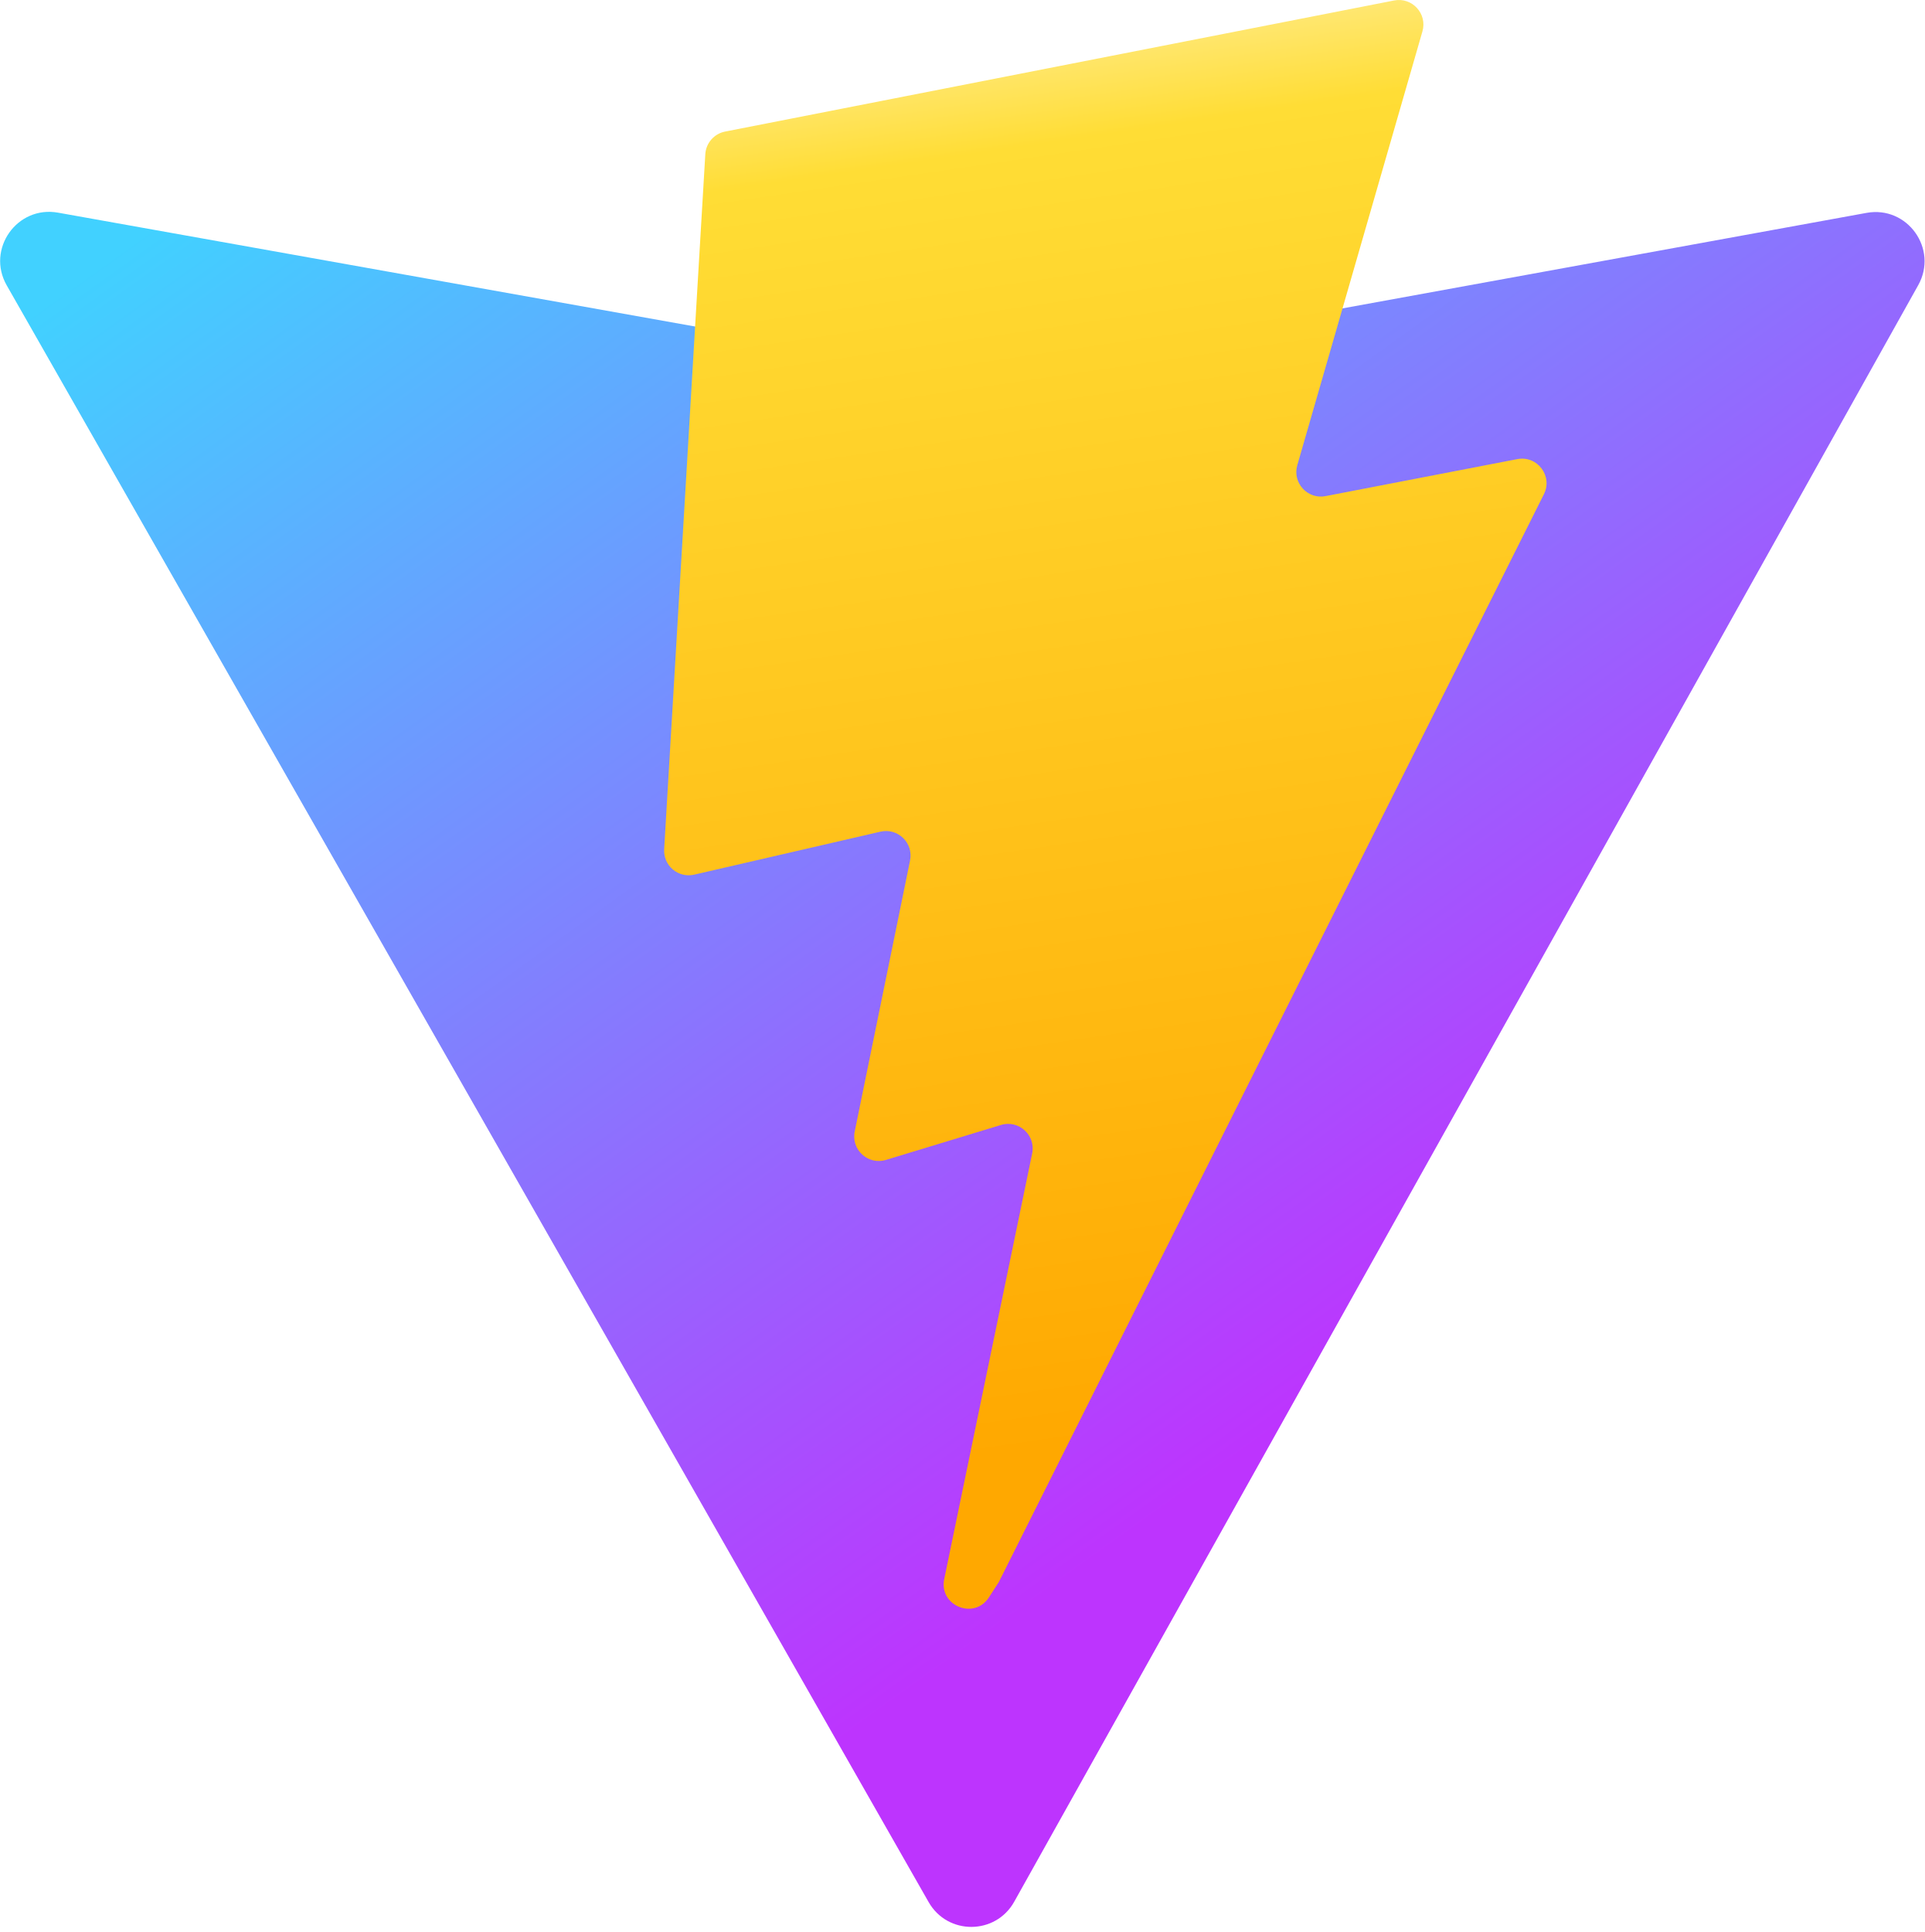
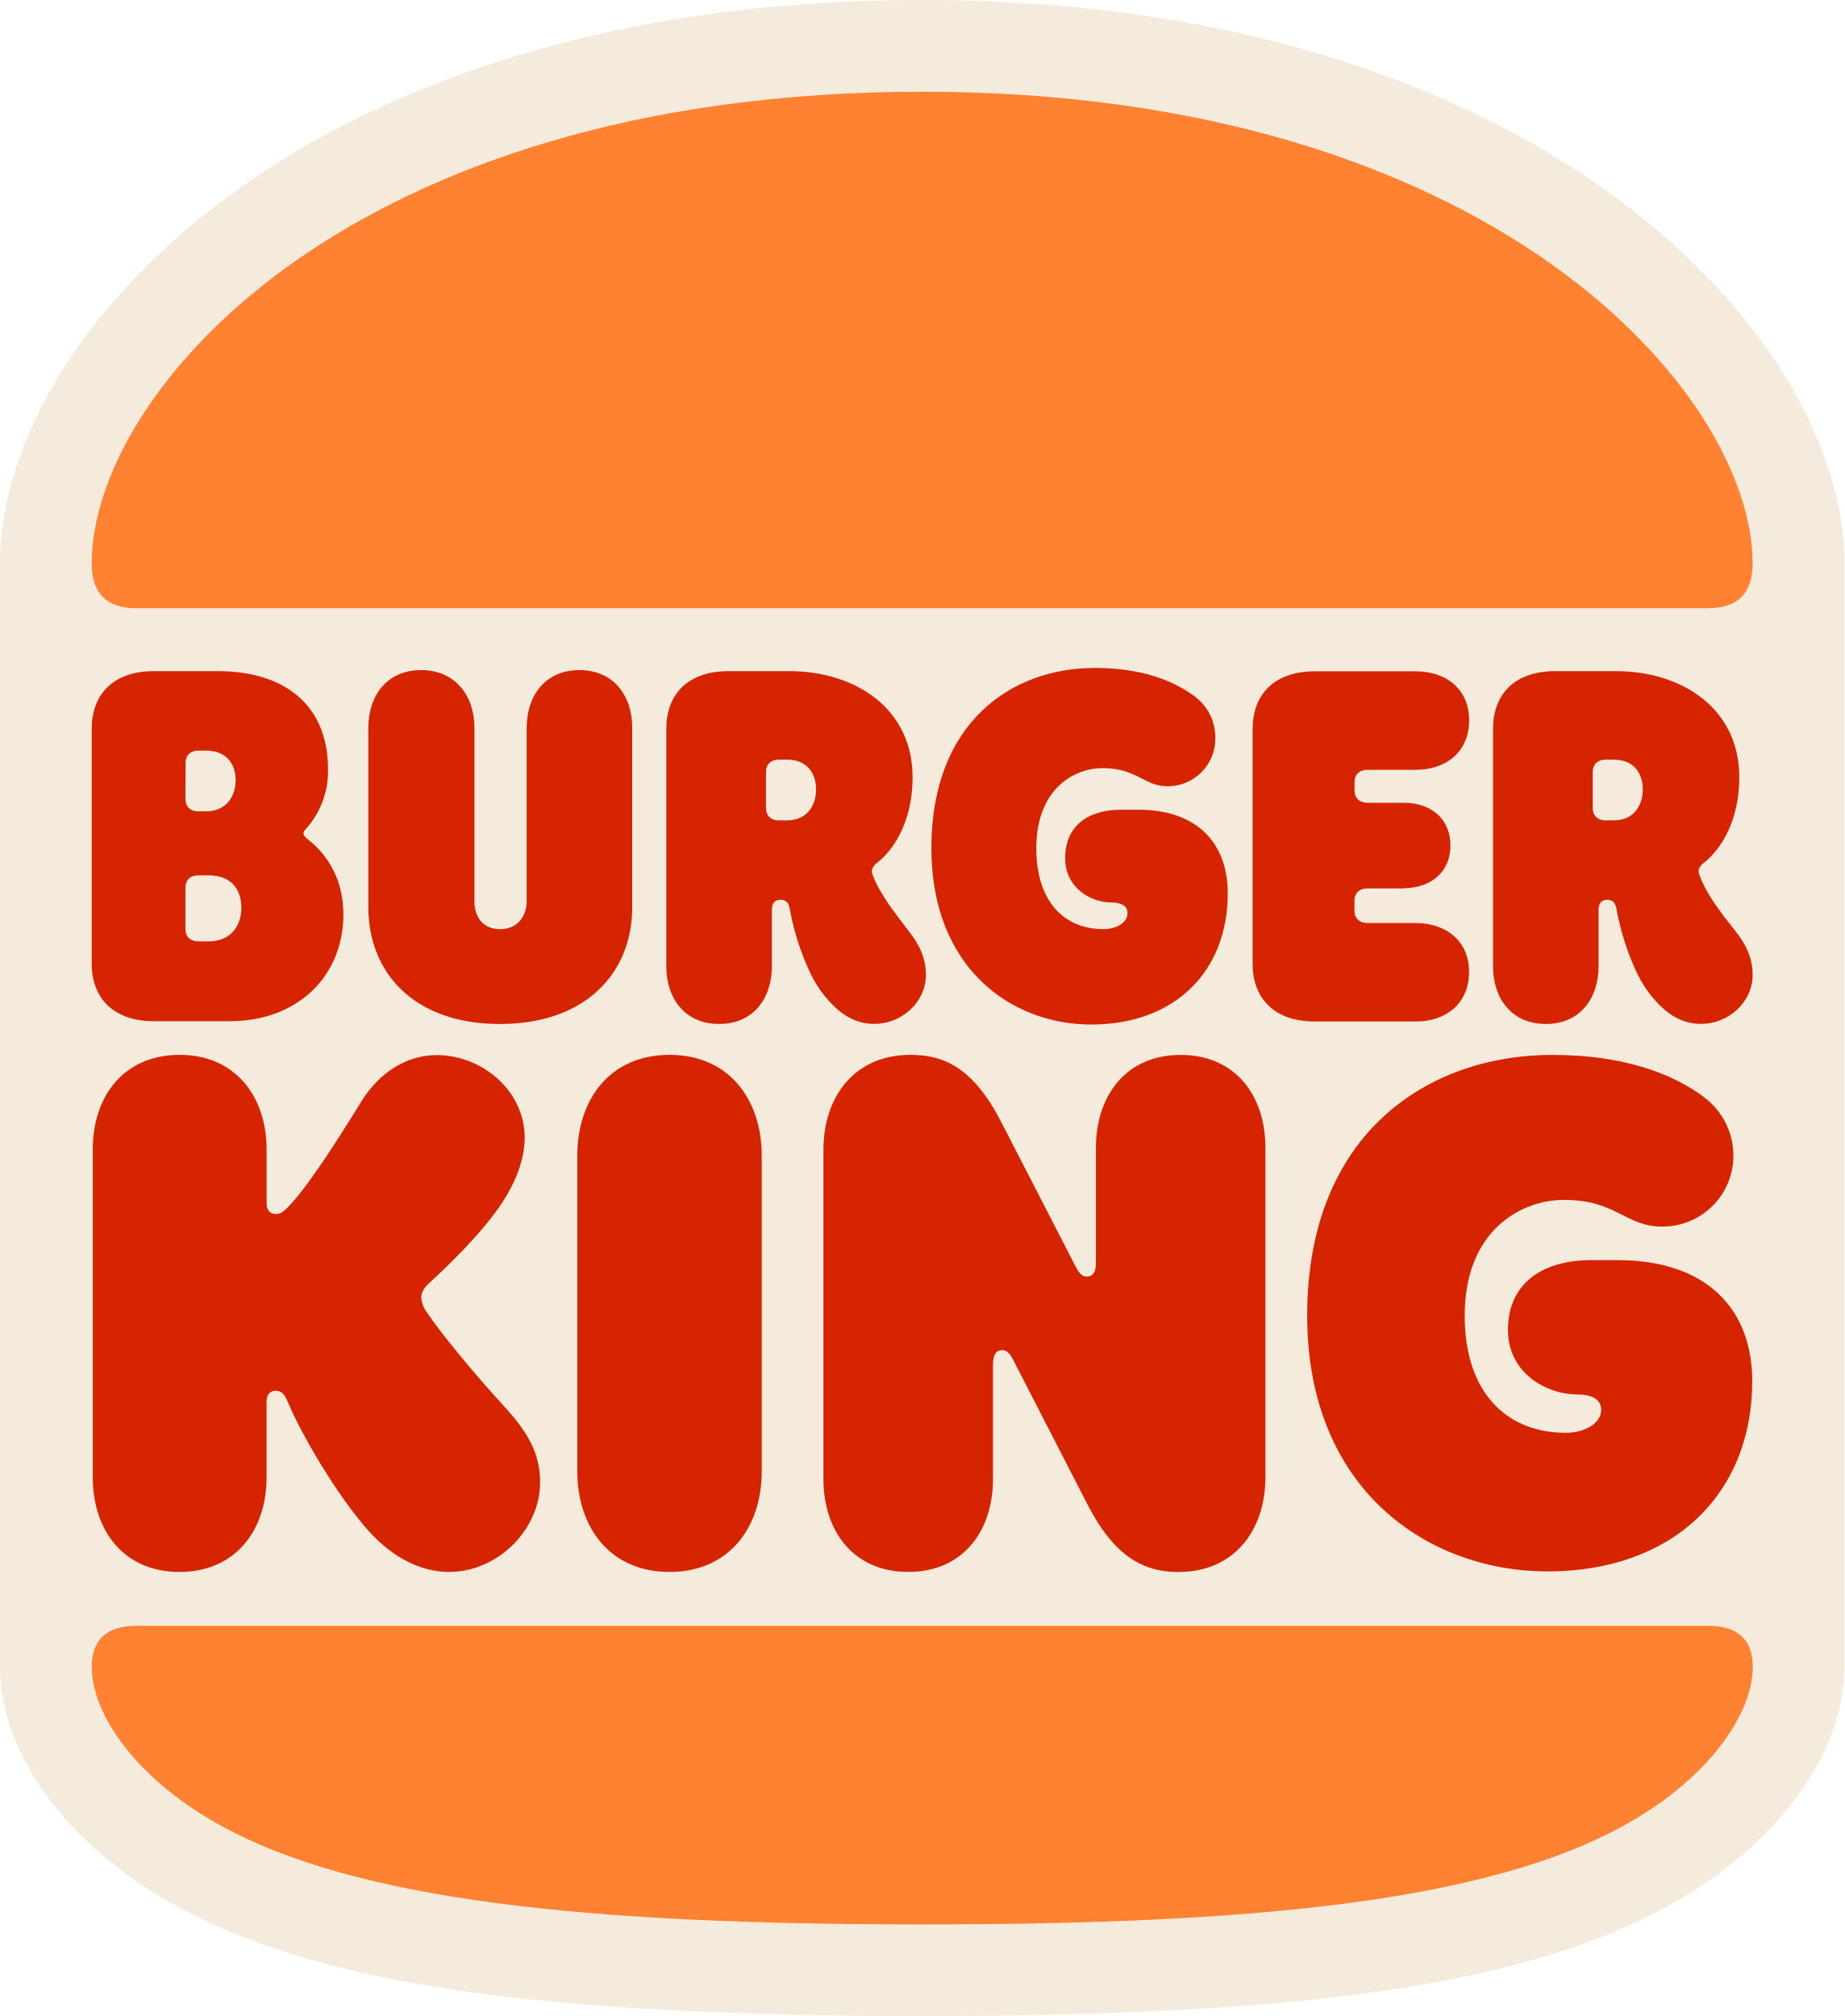
- <svg xmlns="http://www.w3.org/2000/svg" aria-hidden="true" role="img" class="iconify iconify--logos" width="31.88" height="32" preserveAspectRatio="xMidYMid meet" viewBox="0 0 256 257">
+ <svg xmlns="http://www.w3.org/2000/svg" viewBox="0 0 603.23 659.36">
  <defs>
-     <linearGradient id="IconifyId1813088fe1fbc01fb466" x1="-.828%" x2="57.636%" y1="7.652%" y2="78.411%">
-       <stop offset="0%" stop-color="#41D1FF" />
-       <stop offset="100%" stop-color="#BD34FE" />
-     </linearGradient>
-     <linearGradient id="IconifyId1813088fe1fbc01fb467" x1="43.376%" x2="50.316%" y1="2.242%" y2="89.03%">
-       <stop offset="0%" stop-color="#FFEA83" />
-       <stop offset="8.333%" stop-color="#FFDD35" />
-       <stop offset="100%" stop-color="#FFA800" />
-     </linearGradient>
+     <style>.cls-2{fill:#d62400}.cls-3{fill:#ff8233}</style>
  </defs>
-   <path fill="url(#IconifyId1813088fe1fbc01fb466)" d="M255.153 37.938L134.897 252.976c-2.483 4.44-8.862 4.466-11.382.048L.875 37.958c-2.746-4.814 1.371-10.646 6.827-9.67l120.385 21.517a6.537 6.537 0 0 0 2.322-.004l117.867-21.483c5.438-.991 9.574 4.796 6.877 9.62Z" />
-   <path fill="url(#IconifyId1813088fe1fbc01fb467)" d="M185.432.063L96.44 17.501a3.268 3.268 0 0 0-2.634 3.014l-5.474 92.456a3.268 3.268 0 0 0 3.997 3.378l24.777-5.718c2.318-.535 4.413 1.507 3.936 3.838l-7.361 36.047c-.495 2.426 1.782 4.5 4.151 3.78l15.304-4.649c2.372-.72 4.652 1.36 4.15 3.788l-11.698 56.621c-.732 3.542 3.979 5.473 5.943 2.437l1.313-2.028l72.516-144.72c1.215-2.423-.88-5.186-3.54-4.672l-25.505 4.922c-2.396.462-4.435-1.77-3.759-4.114l16.646-57.705c.677-2.35-1.37-4.583-3.769-4.113Z" />
+   <g id="Layer_2">
+     <g id="Layer_1-2">
+       <path d="M603.23 184.29c0-20.27-7.27-42.34-21-63.82s-33.65-41.71-57.7-58.73C484.71 33.57 413.73 0 301.61 0c-113 0-184 33.59-223.6 61.78-23.93 17-43.76 37.37-57.33 58.84S0 164 0 184.29v360.87c0 28.17 21.55 57.84 56.21 77.37 46.28 26.16 117.38 36.83 245.4 36.83S500.75 648.69 547 622.55c34.69-19.57 56.24-49.22 56.24-77.39z" style="fill:#f5ebdc" />
+       <path class="cls-2" d="M557 358.62a23.73 23.73 0 0 1 9.93 19.7 23.14 23.14 0 0 1-23.36 22.84c-12 0-14.82-8.72-32.07-8.72-14.13 0-32.44 10.11-32.44 37.83 0 24.93 13.43 38.35 33.13 38.35 5.93 0 11.51-3 11.51-7.49 0-3.66-3.32-5.06-8-5.06-9.59 0-22.49-6.8-22.49-21.09 0-15.69 11.85-22.84 27.19-22.84h8.6c29.46 0 44.1 16.21 44.1 39.57 0 37-26 62.24-66.94 62.24-39.05 0-78.62-26.67-78.62-83.68 0-59.62 39.57-85.25 80.19-85.25 22.66 0 38.7 5.76 49.34 13.6M324.8 446.14c0-3.14 1-4.54 3-4.54 1.4 0 2.44.87 3.66 3.32l24.2 47.08c9.24 18 19.18 22.14 29.81 22.14 18.31 0 28.41-13.77 28.41-31V375.36c0-16.91-9.76-30.34-27.71-30.34s-27.72 13.43-27.72 30.34V413c0 3.13-1.05 4.53-3 4.53-1.39 0-2.43-.88-3.66-3.32l-24.23-47.07c-9.24-18-18.82-22.14-29.81-22.14-18.3 0-28.42 13.77-28.42 31v107.79c0 16.91 9.76 30.33 27.72 30.33s27.72-13.42 27.72-30.33v-37.65M87.18 483.27v-24.76c0-2.09.88-3.65 3-3.65 2.79 0 3.48 2.79 4.18 4.18 4 9.59 15.69 30 26.5 42 7.32 8 16.39 13.08 26 13.08 16.21 0 29.8-14.12 29.8-29.29 0-9.41-4-16.39-11.67-24.75-9.77-10.64-21.27-24.59-25.46-31a8.85 8.85 0 0 1-1.74-4.7c0-1.93 1-3.32 3.14-5.23 4.88-4.54 16.91-15.87 23.54-26.15 5.05-7.85 7.14-15 7.14-20.92 0-15.17-13.77-27-28.76-27-9.59 0-18.66 5.41-24.76 15.34-8.19 13.26-18 28.6-24.23 34.7-1.57 1.57-2.45 1.92-3.66 1.92-2.09 0-3-1.4-3-3.67v-17.49C87.18 358.8 77.07 345 58.77 345c-18.48 0-28.42 13.78-28.42 30.86v107.41c0 17.09 9.94 30.86 28.42 30.86 18.3 0 28.41-13.77 28.41-30.86" />
+       <path class="cls-3" d="M44.64 531.74c-10.1 0-14.64 4.88-14.64 13.42 0 15 13.78 35.92 41 51.25 45.33 25.63 123.08 33 230.64 33s185.32-7.32 230.65-33c27.2-15.33 41-36.26 41-51.25 0-8.54-4.53-13.42-14.65-13.42zM558.58 198.93c10.12 0 14.65-5.23 14.65-14.64C573.23 128.5 487.63 30 301.61 30 113.86 30 30 128.5 30 184.29c0 9.41 4.54 14.64 14.64 14.64h513.94" />
+       <path class="cls-2" d="M163.54 334.91c28.24 0 43.24-16.91 43.24-38.18V238c0-10.47-6.1-18.84-17.26-18.84s-17.26 8.37-17.26 18.84v56.82c0 4.19-2.44 9.07-8.72 9.07s-8.37-4.88-8.37-9.07V238c0-10.47-6.28-18.84-17.43-18.84s-17.26 8.37-17.26 18.84v58.74c0 21.27 14.82 38.18 43.06 38.18M459.39 290.46c8.36 0 15-5.06 15-13.95s-6.63-13.94-15-13.94h-12c-3 0-4.36-1.75-4.36-4v-2.79c0-2.27 1.39-4 4.36-4h15.69c9.76 0 17.43-5.76 17.43-16.22 0-10.28-7.67-16-17.43-16H430.1c-13.77 0-20.4 8-20.4 18.83v76.88c0 10.81 6.63 18.83 20.4 18.83h32.95c9.76 0 17.43-5.75 17.43-16.21 0-10.29-7.67-16-17.43-16h-15.69c-3 0-4.36-1.74-4.36-4v-3.31c0-2.27 1.39-4 4.36-4h12M390.87 227.87a16.69 16.69 0 0 1 6.63 13.6 15.58 15.58 0 0 1-15.5 15.69c-8 0-9.93-5.93-21.44-5.93-9.42 0-21.62 7-21.62 26.15 0 17.26 8.9 26.5 22 26.5 4.18 0 7.84-2.09 7.84-5.23 0-2.44-2.09-3.49-5.4-3.49-6.45 0-15-4.7-15-14.46 0-11 8-15.87 18.31-15.87h5.58c19.53 0 29.29 11.16 29.29 27.37 0 25.46-17.26 42.89-44.63 42.89-26 0-52.3-18.31-52.3-57.71 0-41.14 26.32-58.92 53.34-58.92 15.35 0 25.64 4 32.95 9.41M249.14 378c0-18.3-10.63-33-30.16-33s-30.16 14.65-30.16 33v103.18c0 18.3 10.63 32.95 30.16 32.95s30.16-14.65 30.16-32.95zM101 274.77c-.86-.7-1.74-1.4-1.74-2.1 0-.87.53-1.22 1.4-2.26a28.09 28.09 0 0 0 6.62-18.83c0-20.92-14.12-32.08-36.09-32.08H50.4c-13.77 0-20.4 8-20.4 18.83v76.88C30 326 36.63 334 50.4 334H75c23.18 0 37.31-15.52 37.31-34.87-.02-15.47-9.26-22.62-11.31-24.36zm-40.31-25.28c0-2.27 1.39-4 4.35-4h2.27c7.5 0 9.77 5.23 9.77 9.76 0 4.18-2.27 10.11-9.77 10.11H65c-3 0-4.35-1.74-4.35-4zm7.49 58.4H65c-3 0-4.35-1.74-4.35-4v-13.6c0-2.28 1.39-4 4.35-4h3.14c8.37 0 10.81 5.58 10.81 10.64.05 4.51-2.4 10.96-10.77 10.96zM297.26 304.58c-5.06-6.63-9.59-12.38-11.86-18.48-.52-1.39-.17-2.61 1.4-3.84 5.4-4.18 11.68-13.42 11.68-28.06 0-22.15-18.3-34.7-40.45-34.7h-19.7c-13.78 0-20.4 8-20.4 18.83v77.76c0 10.45 6.11 18.82 17.27 18.82s17.25-8.37 17.25-18.82V297.6c0-2.26 1.05-3.31 2.79-3.31 2.09 0 2.79 1.22 3.14 3.31 1.57 8.9 5.76 20.92 10.46 27 5.93 7.84 11.51 10.28 17.09 10.28 9.06 0 16.9-7.15 16.9-16 0-5.94-2.44-10.3-5.57-14.3zm-39.93-36.26h-2.44c-3 0-4.36-1.75-4.36-4v-11.87c0-2.26 1.4-4 4.36-4h2.44c7.32 0 9.59 5.23 9.59 9.76 0 4.36-2.27 10.11-9.59 10.11zM567.65 304.58c-5.93-7.5-9.59-12.38-11.86-18.48-.52-1.39-.17-2.61 1.4-3.84 5.4-4.18 11.68-13.42 11.68-28.06 0-22.15-18.31-34.7-40.45-34.7h-19.69c-13.78 0-20.4 8-20.4 18.83v77.76c0 10.45 6.1 18.82 17.26 18.82s17.25-8.37 17.25-18.82V297.6c0-2.26 1.06-3.31 2.79-3.31 2.1 0 2.79 1.22 3.14 3.31 1.57 8.9 5.76 20.92 10.46 27 5.93 7.84 11.51 10.28 17.09 10.28 9.06 0 16.91-7.15 16.91-16 0-5.94-2.44-10.3-5.58-14.3zm-39.92-36.26h-2.44c-3 0-4.36-1.75-4.36-4v-11.87c0-2.26 1.4-4 4.36-4h2.44c7.32 0 9.58 5.23 9.58 9.76 0 4.36-2.26 10.11-9.58 10.11z" />
+     </g>
+   </g>
</svg>
